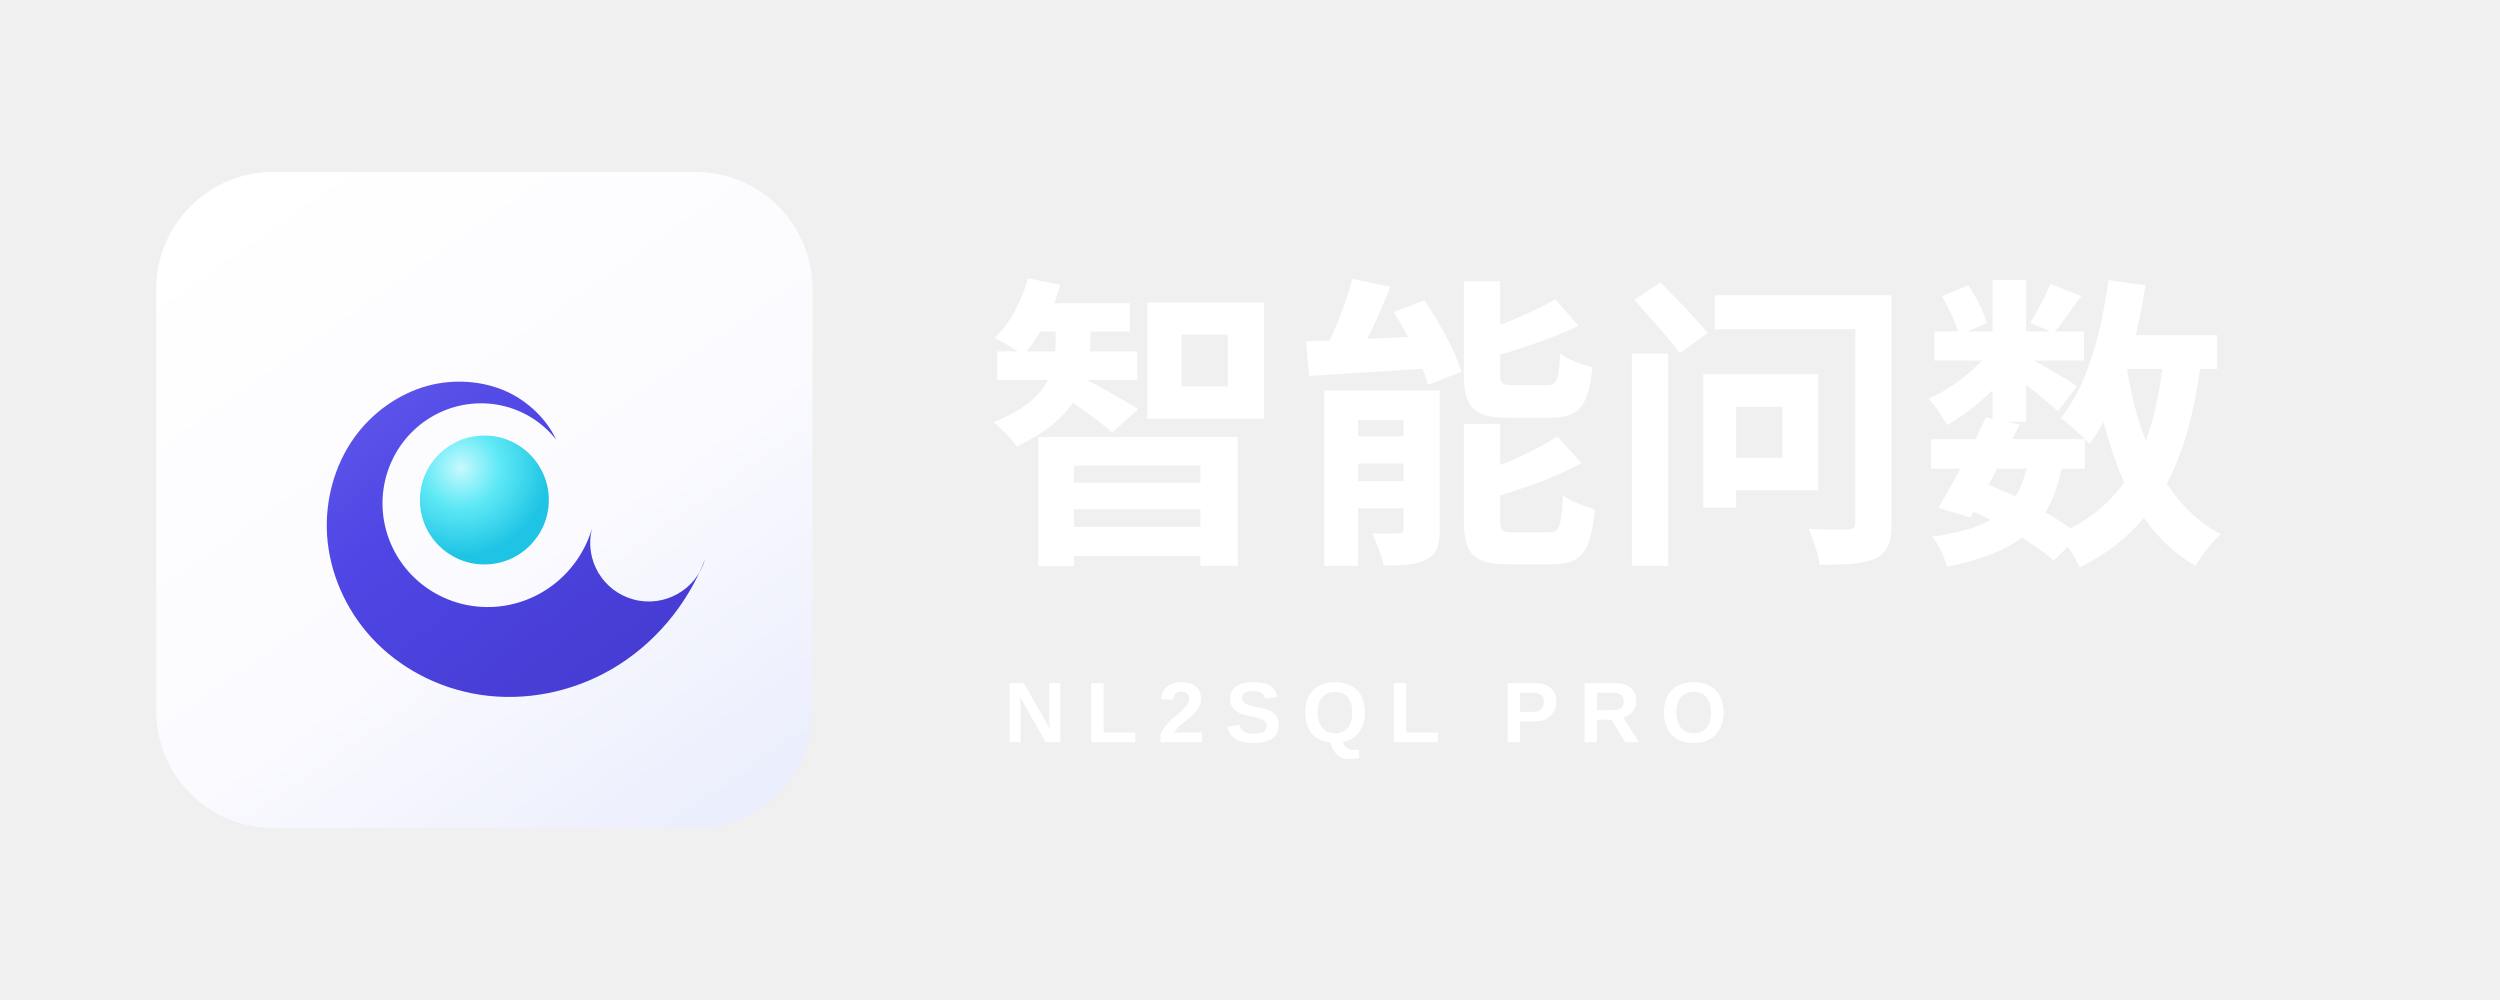
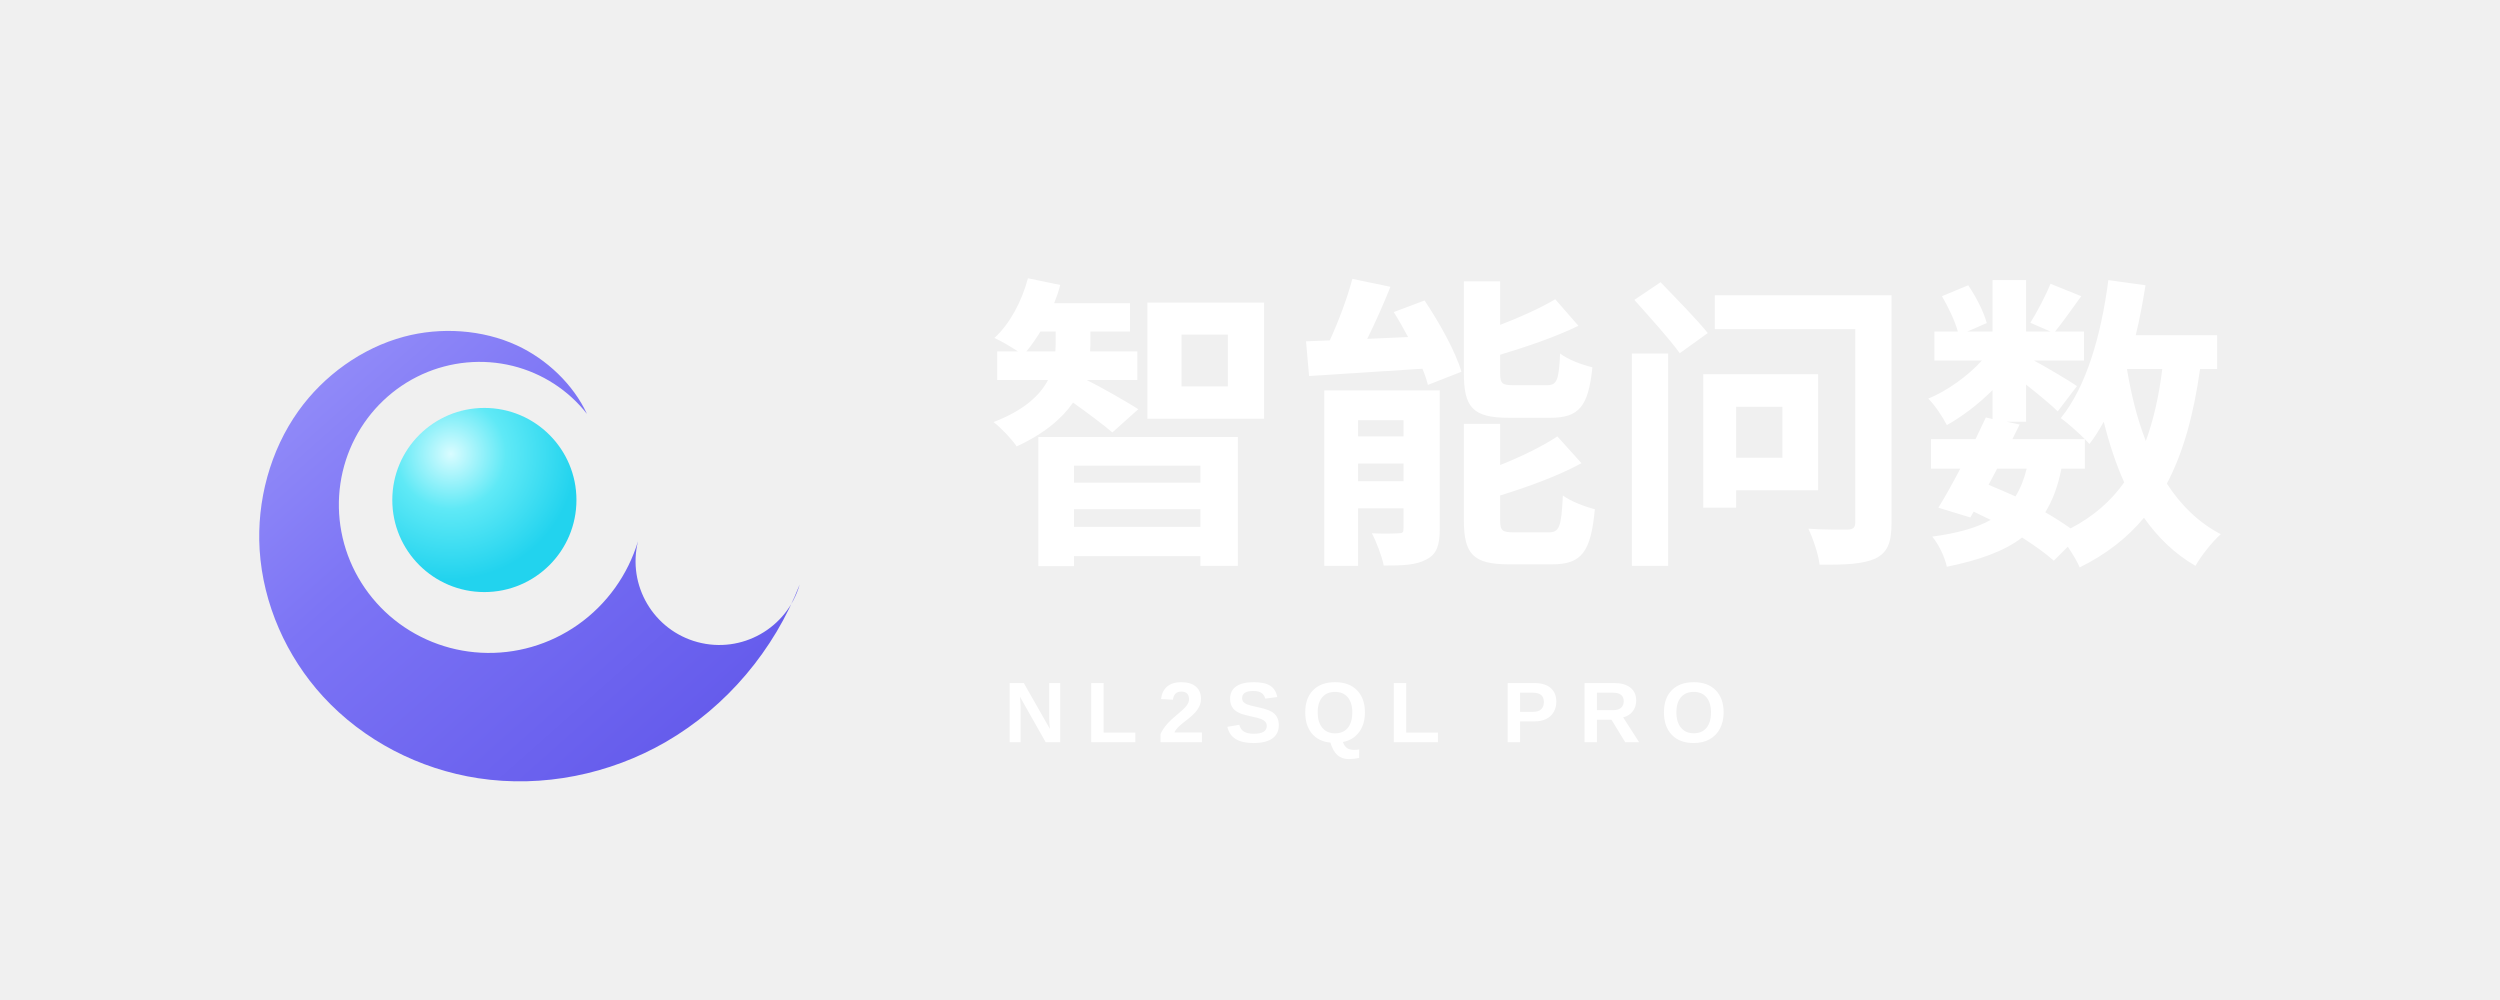
<svg xmlns="http://www.w3.org/2000/svg" viewBox="0 0 640 256" role="img" aria-label="智能问数 NL2SQL PRO">
  <defs>
-     <linearGradient id="ink" gradientUnits="userSpaceOnUse" x1="42" y1="18" x2="214" y2="238">
-       <stop offset="0%" stop-color="#7A73F5" />
-       <stop offset="46%" stop-color="#4F46E5" />
-       <stop offset="100%" stop-color="#4033C4" />
-     </linearGradient>
-     <linearGradient id="tile" gradientUnits="userSpaceOnUse" x1="44" y1="20" x2="198" y2="240">
-       <stop offset="0%" stop-color="#FFFFFF" />
-       <stop offset="58%" stop-color="#FBFBFF" />
-       <stop offset="100%" stop-color="#EBEEFC" />
+     <linearGradient id="ink" gradientUnits="userSpaceOnUse" x1="60" y1="52" x2="200" y2="210">
+       <stop offset="0%" stop-color="#ABA6FC" />
+       <stop offset="46%" stop-color="#7C74F5" />
+       <stop offset="100%" stop-color="#5B51E8" />
    </linearGradient>
    <radialGradient id="core" gradientUnits="userSpaceOnUse" cx="120" cy="117" r="30">
-       <stop offset="0%" stop-color="#C7F9FE" />
+       <stop offset="0%" stop-color="#D9FCFF" />
      <stop offset="44%" stop-color="#5FE9F6" />
-       <stop offset="100%" stop-color="#1FC4E4" />
+       <stop offset="100%" stop-color="#22D3EE" />
    </radialGradient>
  </defs>
-   <svg x="28" y="32" width="192" height="192" viewBox="0 0 256 256">
-     <path fill="url(#tile)" d="M56 16H200A40 40 0 0 1 240 56V200A40 40 0 0 1 200 240H56A40 40 0 0 1 16 200V56A40 40 0 0 1 56 16Z" />
+   <svg x="34" y="38" width="180" height="180" viewBox="44 44 168 168">
    <path fill="url(#ink)" d="M203.34 148.19            C197.23 163.86 185.91 177.37 171.36 185.8            C157.91 193.57 141.9 196.82 126.55 194.48            C112.47 192.34 99.09 185.46 89.46 174.96            C80.7 165.41 75.11 152.84 74.3 139.9            C73.58 128.26 76.8 116.19 83.59 106.7            C89.63 98.26 98.73 91.68 108.76 88.99            C117.54 86.63 127.51 87.25 135.77 91.06            C142.86 94.33 149.23 100.35 152.51 107.43            C148.05 101.72 141.78 97.69 134.74 95.95            C127.54 94.18 119.94 94.9 113.18 97.95            C106.27 101.08 100.62 106.46 97.12 113.19            C93.54 120.06 92.4 127.96 93.83 135.58            C95.29 143.36 99.36 150.42 105.32 155.64            C111.41 160.96 119.13 164.07 127.2 164.49            C135.45 164.93 143.6 162.55 150.35 157.8            C157.24 152.95 162.28 145.9 164.71 137.84            A20 20 0 0 0 203.34 148.19Z" />
    <path fill="url(#core)" d="M150 128A22 22 0 1 1 106 128A22 22 0 1 1 150 128Z" />
  </svg>
  <text x="252" y="138" font-family="PingFang SC, Hiragino Sans GB, Heiti SC, Source Han Sans SC, sans-serif" font-size="78" font-weight="700" fill="#FFFFFF" letter-spacing="2">智能问数</text>
  <text x="257" y="190" font-family="Helvetica Neue, Arial, PingFang SC, sans-serif" font-size="22" font-weight="700" fill="#FFFFFF" letter-spacing="5">NL2SQL PRO</text>
</svg>
